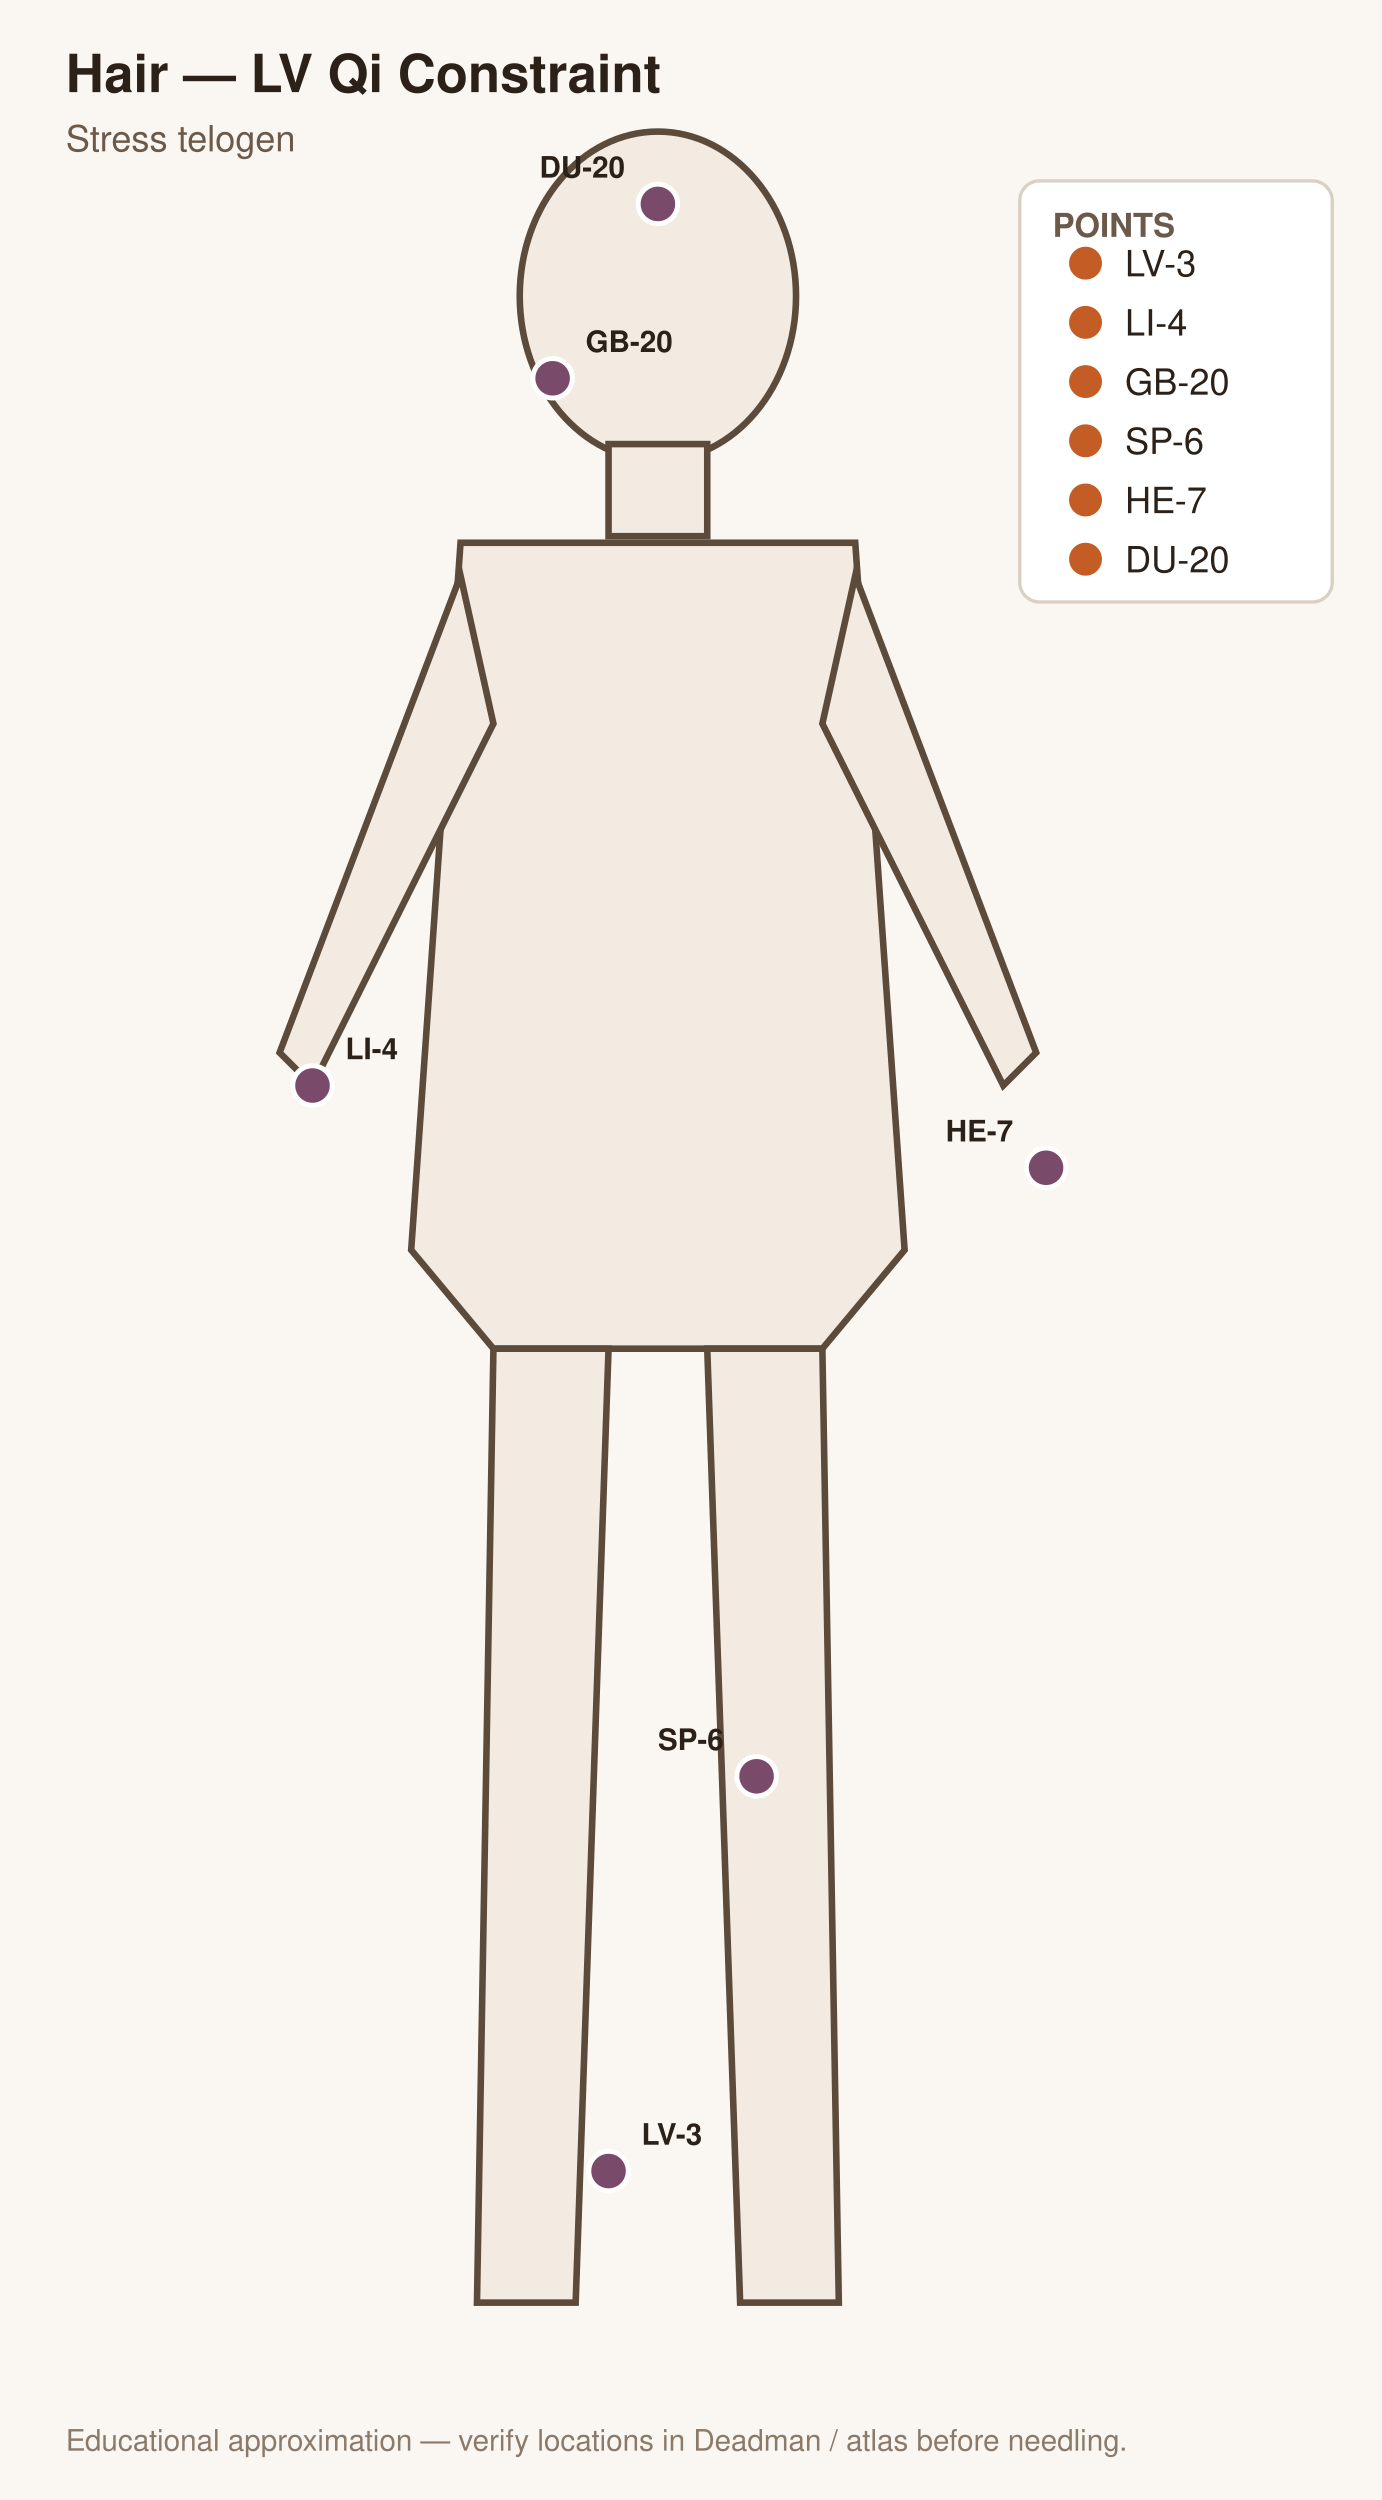
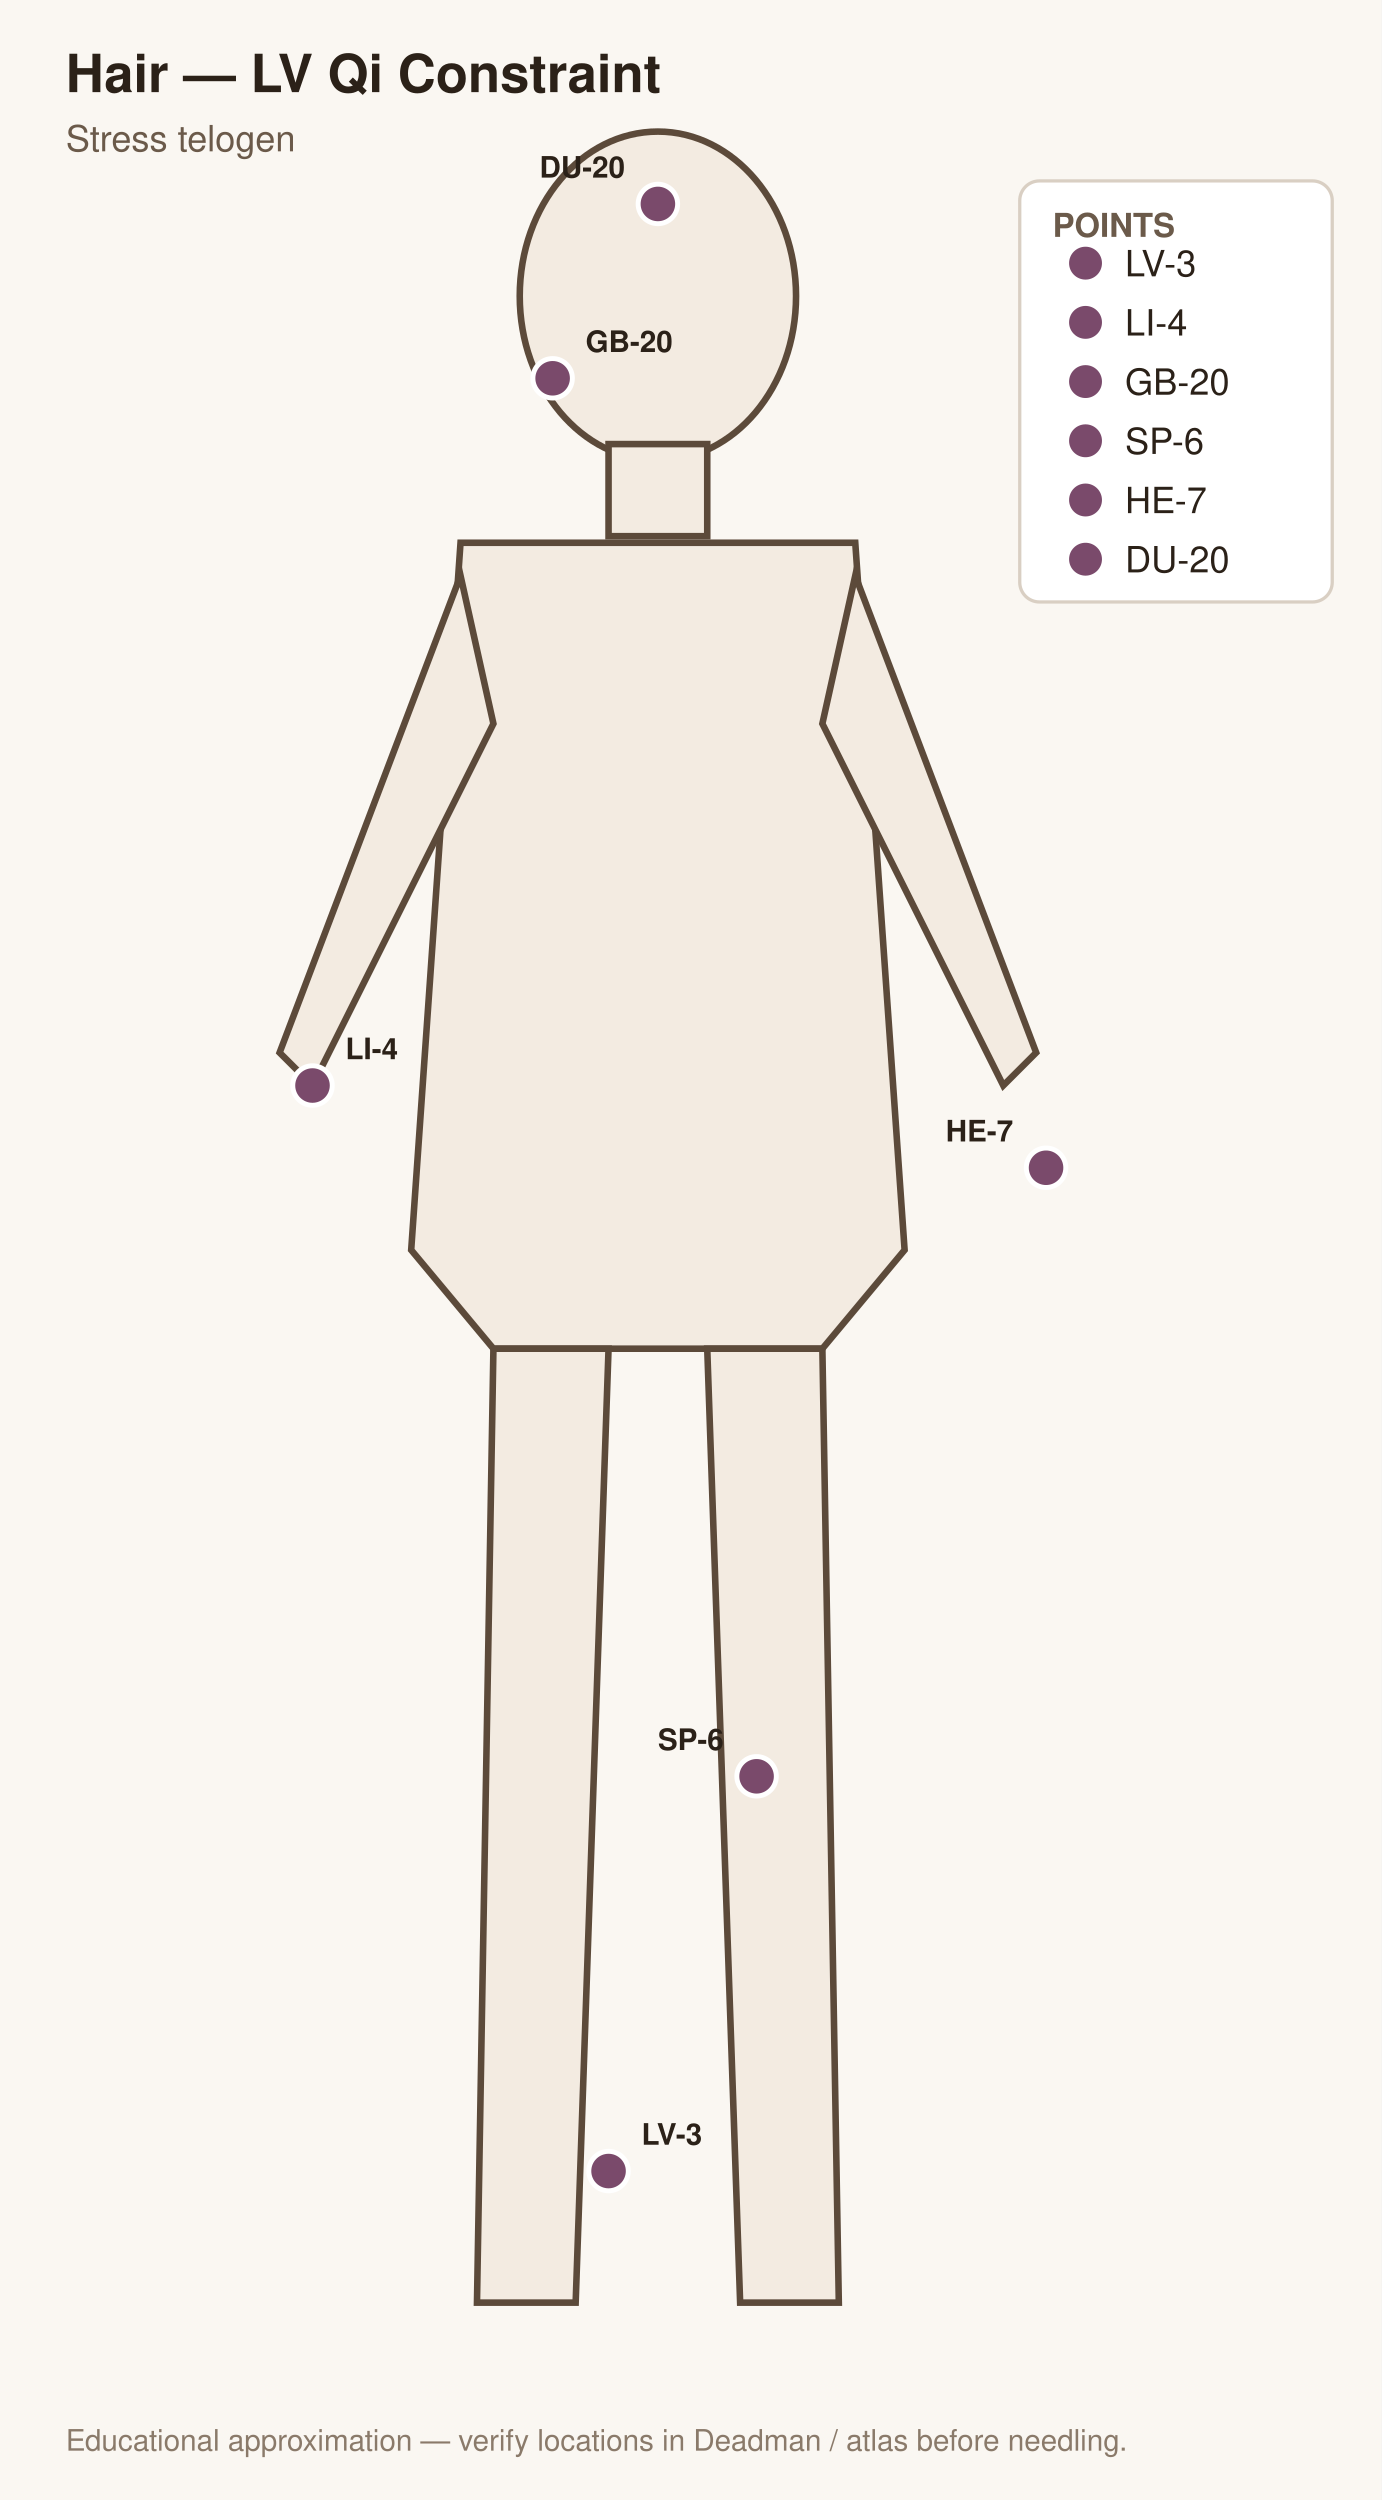
<svg xmlns="http://www.w3.org/2000/svg" viewBox="0 0 420 760" width="420" height="760">
  <rect width="420" height="760" fill="#faf7f2" />
  <text x="20" y="28" font-family="Helvetica,Arial,sans-serif" font-size="16" font-weight="700" fill="#2b2118">Hair — LV Qi Constraint</text>
  <text x="20" y="46" font-family="Helvetica,Arial,sans-serif" font-size="11" fill="#6b5a4a">Stress telogen</text>
  <g transform="translate(0,20)">
    <ellipse cx="200" cy="70" rx="42" ry="50" fill="#f3ebe1" stroke="#5c4a3a" stroke-width="2" />
    <rect x="185" y="115" width="30" height="28" fill="#f3ebe1" stroke="#5c4a3a" stroke-width="2" />
    <path d="M140 145 L260 145 L275 360 L250 390 L150 390 L125 360 Z" fill="#f3ebe1" stroke="#5c4a3a" stroke-width="2" />
    <path d="M140 155 L85 300 L95 310 L150 200 Z" fill="#f3ebe1" stroke="#5c4a3a" stroke-width="2" />
    <path d="M260 155 L315 300 L305 310 L250 200 Z" fill="#f3ebe1" stroke="#5c4a3a" stroke-width="2" />
    <path d="M150 390 L145 680 L175 680 L185 390 Z" fill="#f3ebe1" stroke="#5c4a3a" stroke-width="2" />
    <path d="M215 390 L225 680 L255 680 L250 390 Z" fill="#f3ebe1" stroke="#5c4a3a" stroke-width="2" />
    <circle cx="185" cy="640" r="6" fill="#7a4a6b" stroke="#fff" stroke-width="1.5" />
    <text x="195" y="632" text-anchor="start" font-family="Helvetica,Arial,sans-serif" font-size="9" font-weight="700" fill="#2b2118">LV-3</text>
    <circle cx="95" cy="310" r="6" fill="#7a4a6b" stroke="#fff" stroke-width="1.5" />
    <text x="105" y="302" text-anchor="start" font-family="Helvetica,Arial,sans-serif" font-size="9" font-weight="700" fill="#2b2118">LI-4</text>
    <circle cx="168" cy="95" r="6" fill="#7a4a6b" stroke="#fff" stroke-width="1.5" />
    <text x="178" y="87" text-anchor="start" font-family="Helvetica,Arial,sans-serif" font-size="9" font-weight="700" fill="#2b2118">GB-20</text>
    <circle cx="230" cy="520" r="6" fill="#7a4a6b" stroke="#fff" stroke-width="1.5" />
    <text x="220" y="512" text-anchor="end" font-family="Helvetica,Arial,sans-serif" font-size="9" font-weight="700" fill="#2b2118">SP-6</text>
    <circle cx="318" cy="335" r="6" fill="#7a4a6b" stroke="#fff" stroke-width="1.5" />
    <text x="308" y="327" text-anchor="end" font-family="Helvetica,Arial,sans-serif" font-size="9" font-weight="700" fill="#2b2118">HE-7</text>
    <circle cx="200" cy="42" r="6" fill="#7a4a6b" stroke="#fff" stroke-width="1.5" />
    <text x="190" y="34" text-anchor="end" font-family="Helvetica,Arial,sans-serif" font-size="9" font-weight="700" fill="#2b2118">DU-20</text>
  </g>
  <rect x="310" y="55" width="95" height="128" fill="#fff" stroke="#d9cfc3" rx="6" />
  <text x="320" y="72" font-family="Helvetica,Arial,sans-serif" font-size="10" font-weight="700" fill="#6b5a4a">POINTS</text>
  <g transform="translate(0,40)">
-     <circle cx="330" cy="40" r="5" fill="#c45c26" />
+     <circle cx="330" cy="40" r="5" fill="#7a4a6b" />
    <text x="342" y="44" font-family="Helvetica,Arial,sans-serif" font-size="11" fill="#2b2118">LV-3</text>
-     <circle cx="330" cy="58" r="5" fill="#c45c26" />
+     <circle cx="330" cy="58" r="5" fill="#7a4a6b" />
    <text x="342" y="62" font-family="Helvetica,Arial,sans-serif" font-size="11" fill="#2b2118">LI-4</text>
-     <circle cx="330" cy="76" r="5" fill="#c45c26" />
+     <circle cx="330" cy="76" r="5" fill="#7a4a6b" />
    <text x="342" y="80" font-family="Helvetica,Arial,sans-serif" font-size="11" fill="#2b2118">GB-20</text>
-     <circle cx="330" cy="94" r="5" fill="#c45c26" />
+     <circle cx="330" cy="94" r="5" fill="#7a4a6b" />
    <text x="342" y="98" font-family="Helvetica,Arial,sans-serif" font-size="11" fill="#2b2118">SP-6</text>
-     <circle cx="330" cy="112" r="5" fill="#c45c26" />
+     <circle cx="330" cy="112" r="5" fill="#7a4a6b" />
    <text x="342" y="116" font-family="Helvetica,Arial,sans-serif" font-size="11" fill="#2b2118">HE-7</text>
-     <circle cx="330" cy="130" r="5" fill="#c45c26" />
+     <circle cx="330" cy="130" r="5" fill="#7a4a6b" />
    <text x="342" y="134" font-family="Helvetica,Arial,sans-serif" font-size="11" fill="#2b2118">DU-20</text>
  </g>
  <text x="20" y="745" font-family="Helvetica,Arial,sans-serif" font-size="9" fill="#8a7a6a">Educational approximation — verify locations in Deadman / atlas before needling.</text>
</svg>
